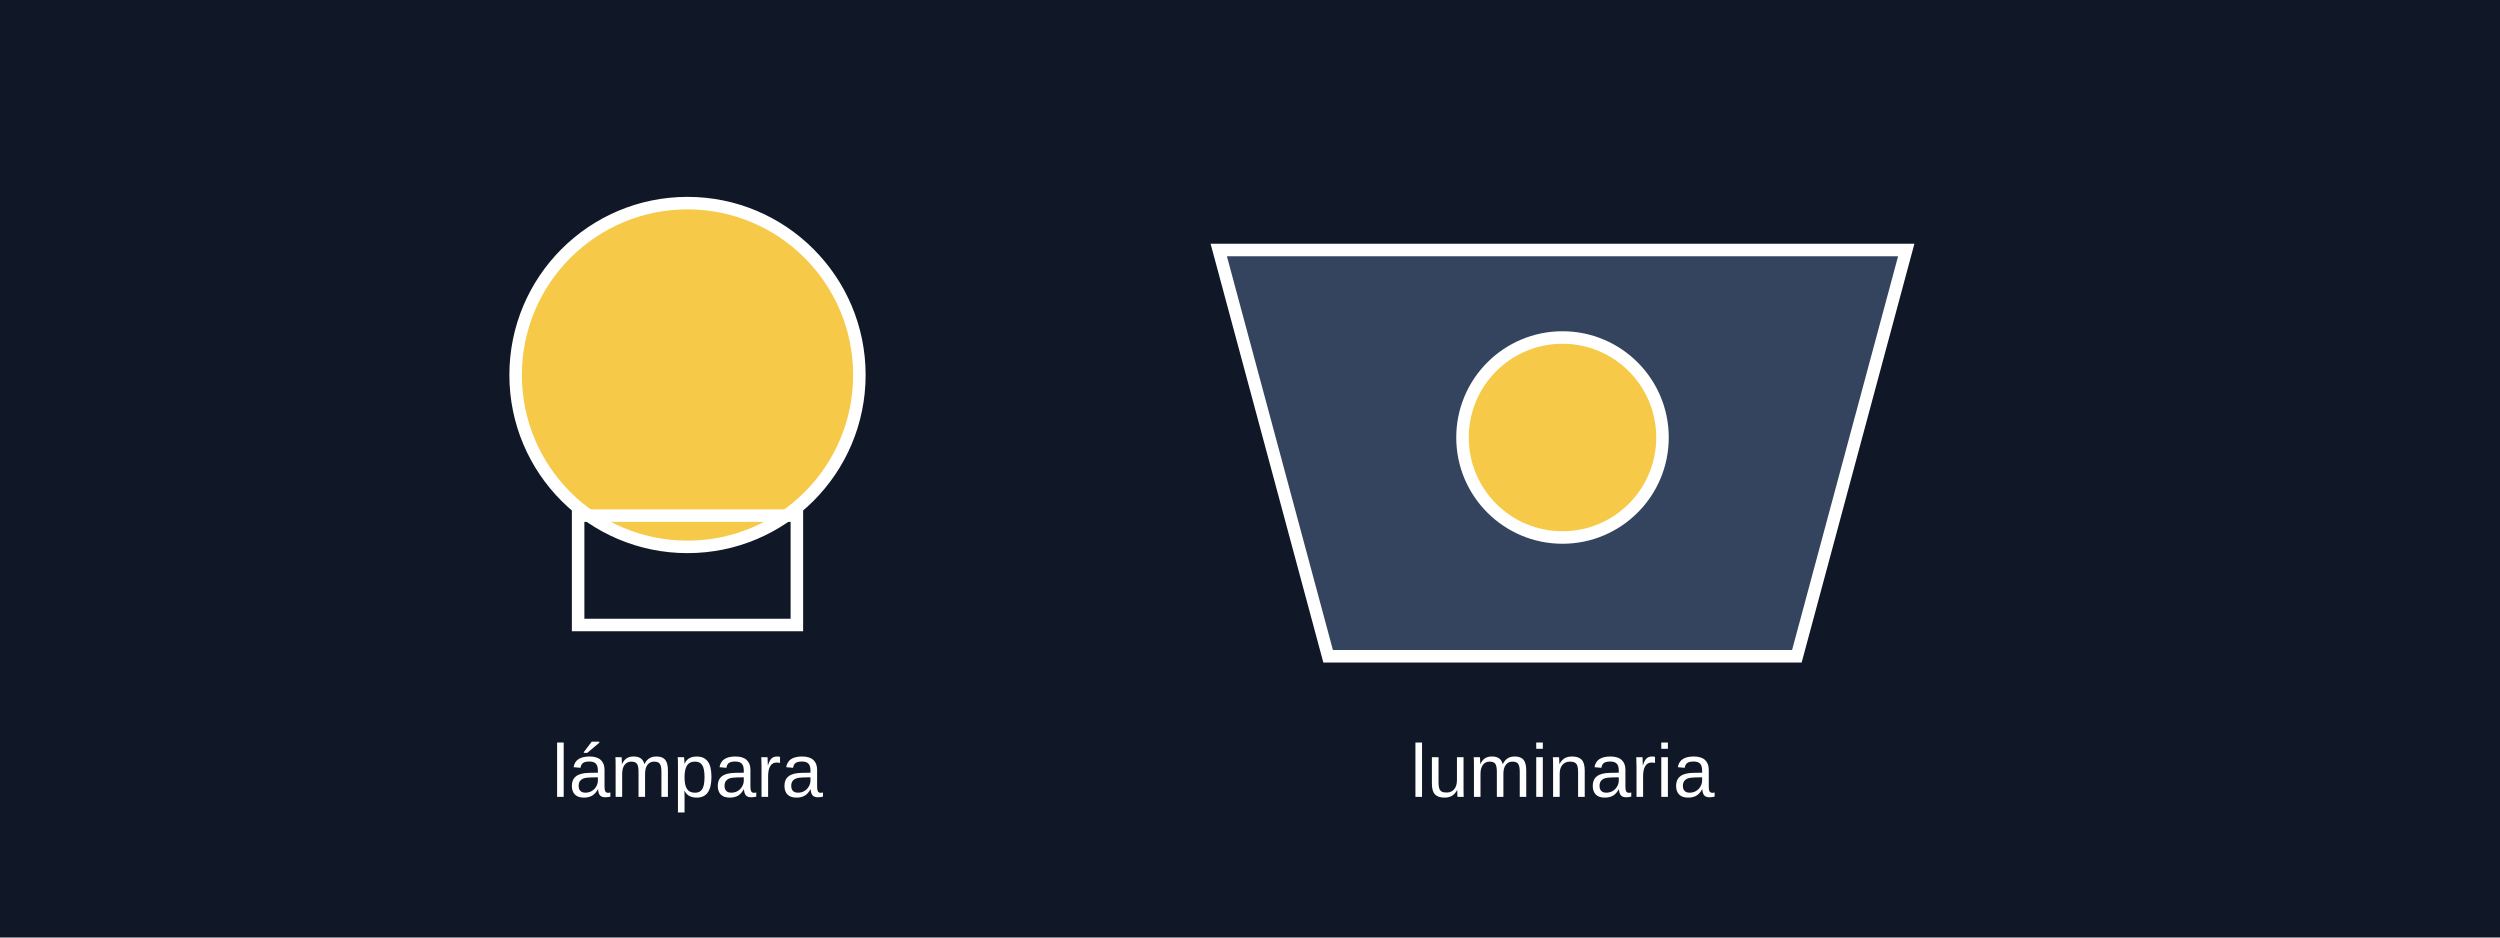
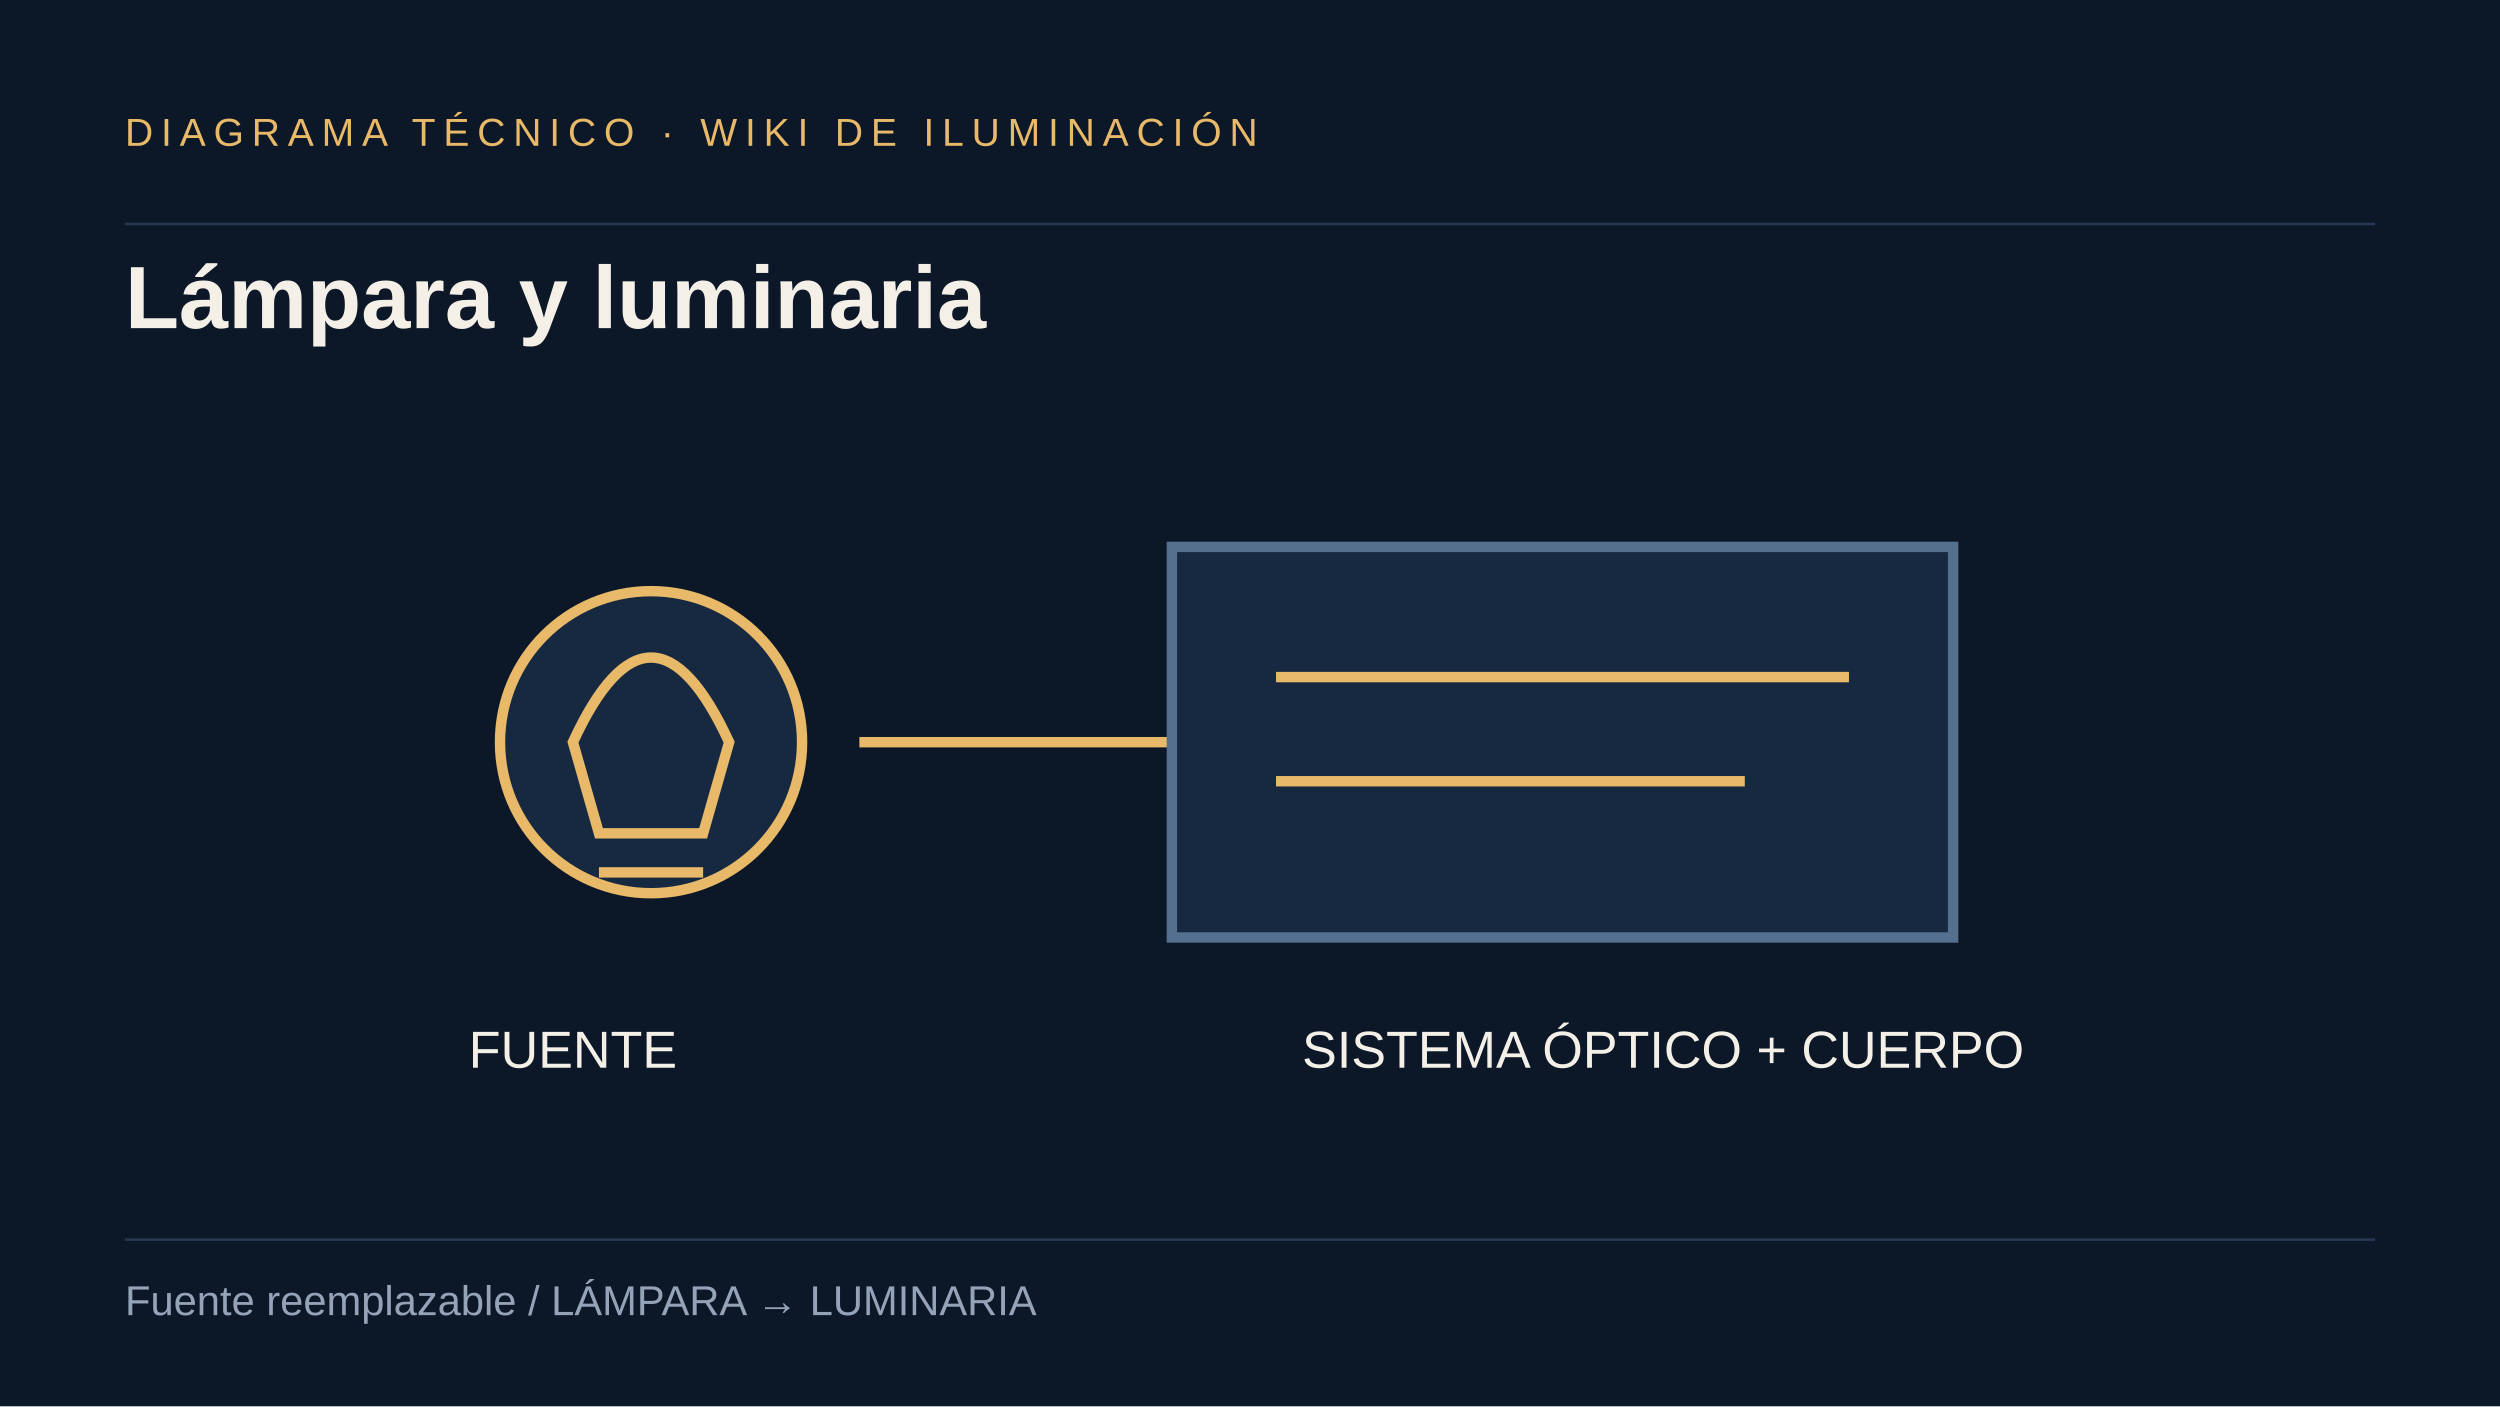
- <svg xmlns="http://www.w3.org/2000/svg" viewBox="0 0 800 300">
-   <rect width="800" height="300" fill="#101827" />
-   <g stroke="#fff" stroke-width="4" fill="none">
-     <circle cx="220" cy="120" r="55" fill="#f7c948" />
-     <path d="M185 165h70v35h-70z" />
-     <path d="M390 80h220l-35 130H425z" fill="#34445e" />
-     <circle cx="500" cy="140" r="32" fill="#f7c948" />
-   </g>
-   <g fill="#fff" font-family="Arial" font-size="24" text-anchor="middle">
-     <text x="220" y="255">lámpara</text>
-     <text x="500" y="255">luminaria</text>
-   </g>
+ <svg xmlns="http://www.w3.org/2000/svg" viewBox="0 0 960 540" role="img">
+   <defs>
+     <linearGradient id="g">
+       <stop stop-color="#e7b968" />
+       <stop offset="1" stop-color="#f4d898" />
+     </linearGradient>
+   </defs>
+   <rect width="960" height="540" fill="#0c1728" />
+   <path d="M48 86H912M48 476H912" stroke="#263852" />
+   <text x="48" y="56" fill="#e7b968" font-family="Arial,sans-serif" font-size="15" letter-spacing="3">DIAGRAMA TÉCNICO · WIKI DE ILUMINACIÓN</text>
+   <text x="48" y="126" fill="#f4f0e8" font-family="Arial,sans-serif" font-weight="700" font-size="34">Lámpara y luminaria</text>
+   <circle cx="250" cy="285" r="58" fill="#172941" stroke="#e7b968" stroke-width="4" />
+   <path d="M220 285q30-65 60 0l-10 35h-40zM230 335h40" fill="none" stroke="#e7b968" stroke-width="4" />
+   <path d="M330 285H450" stroke="#e7b968" stroke-width="4" />
+   <path d="M450 210h300v150H450z" fill="#172941" stroke="#55708f" stroke-width="4" />
+   <path d="M490 260h220M490 300h180" stroke="#e7b968" stroke-width="4" />
+   <text x="180" y="410" fill="#f4f0e8" font-family="Arial" font-size="20">FUENTE</text>
+   <text x="500" y="410" fill="#f4f0e8" font-family="Arial" font-size="20">SISTEMA ÓPTICO + CUERPO</text>
+   <text x="48" y="505" fill="#94a3b8" font-family="Arial,sans-serif" font-size="16">Fuente reemplazable  /  LÁMPARA → LUMINARIA</text>
</svg>
